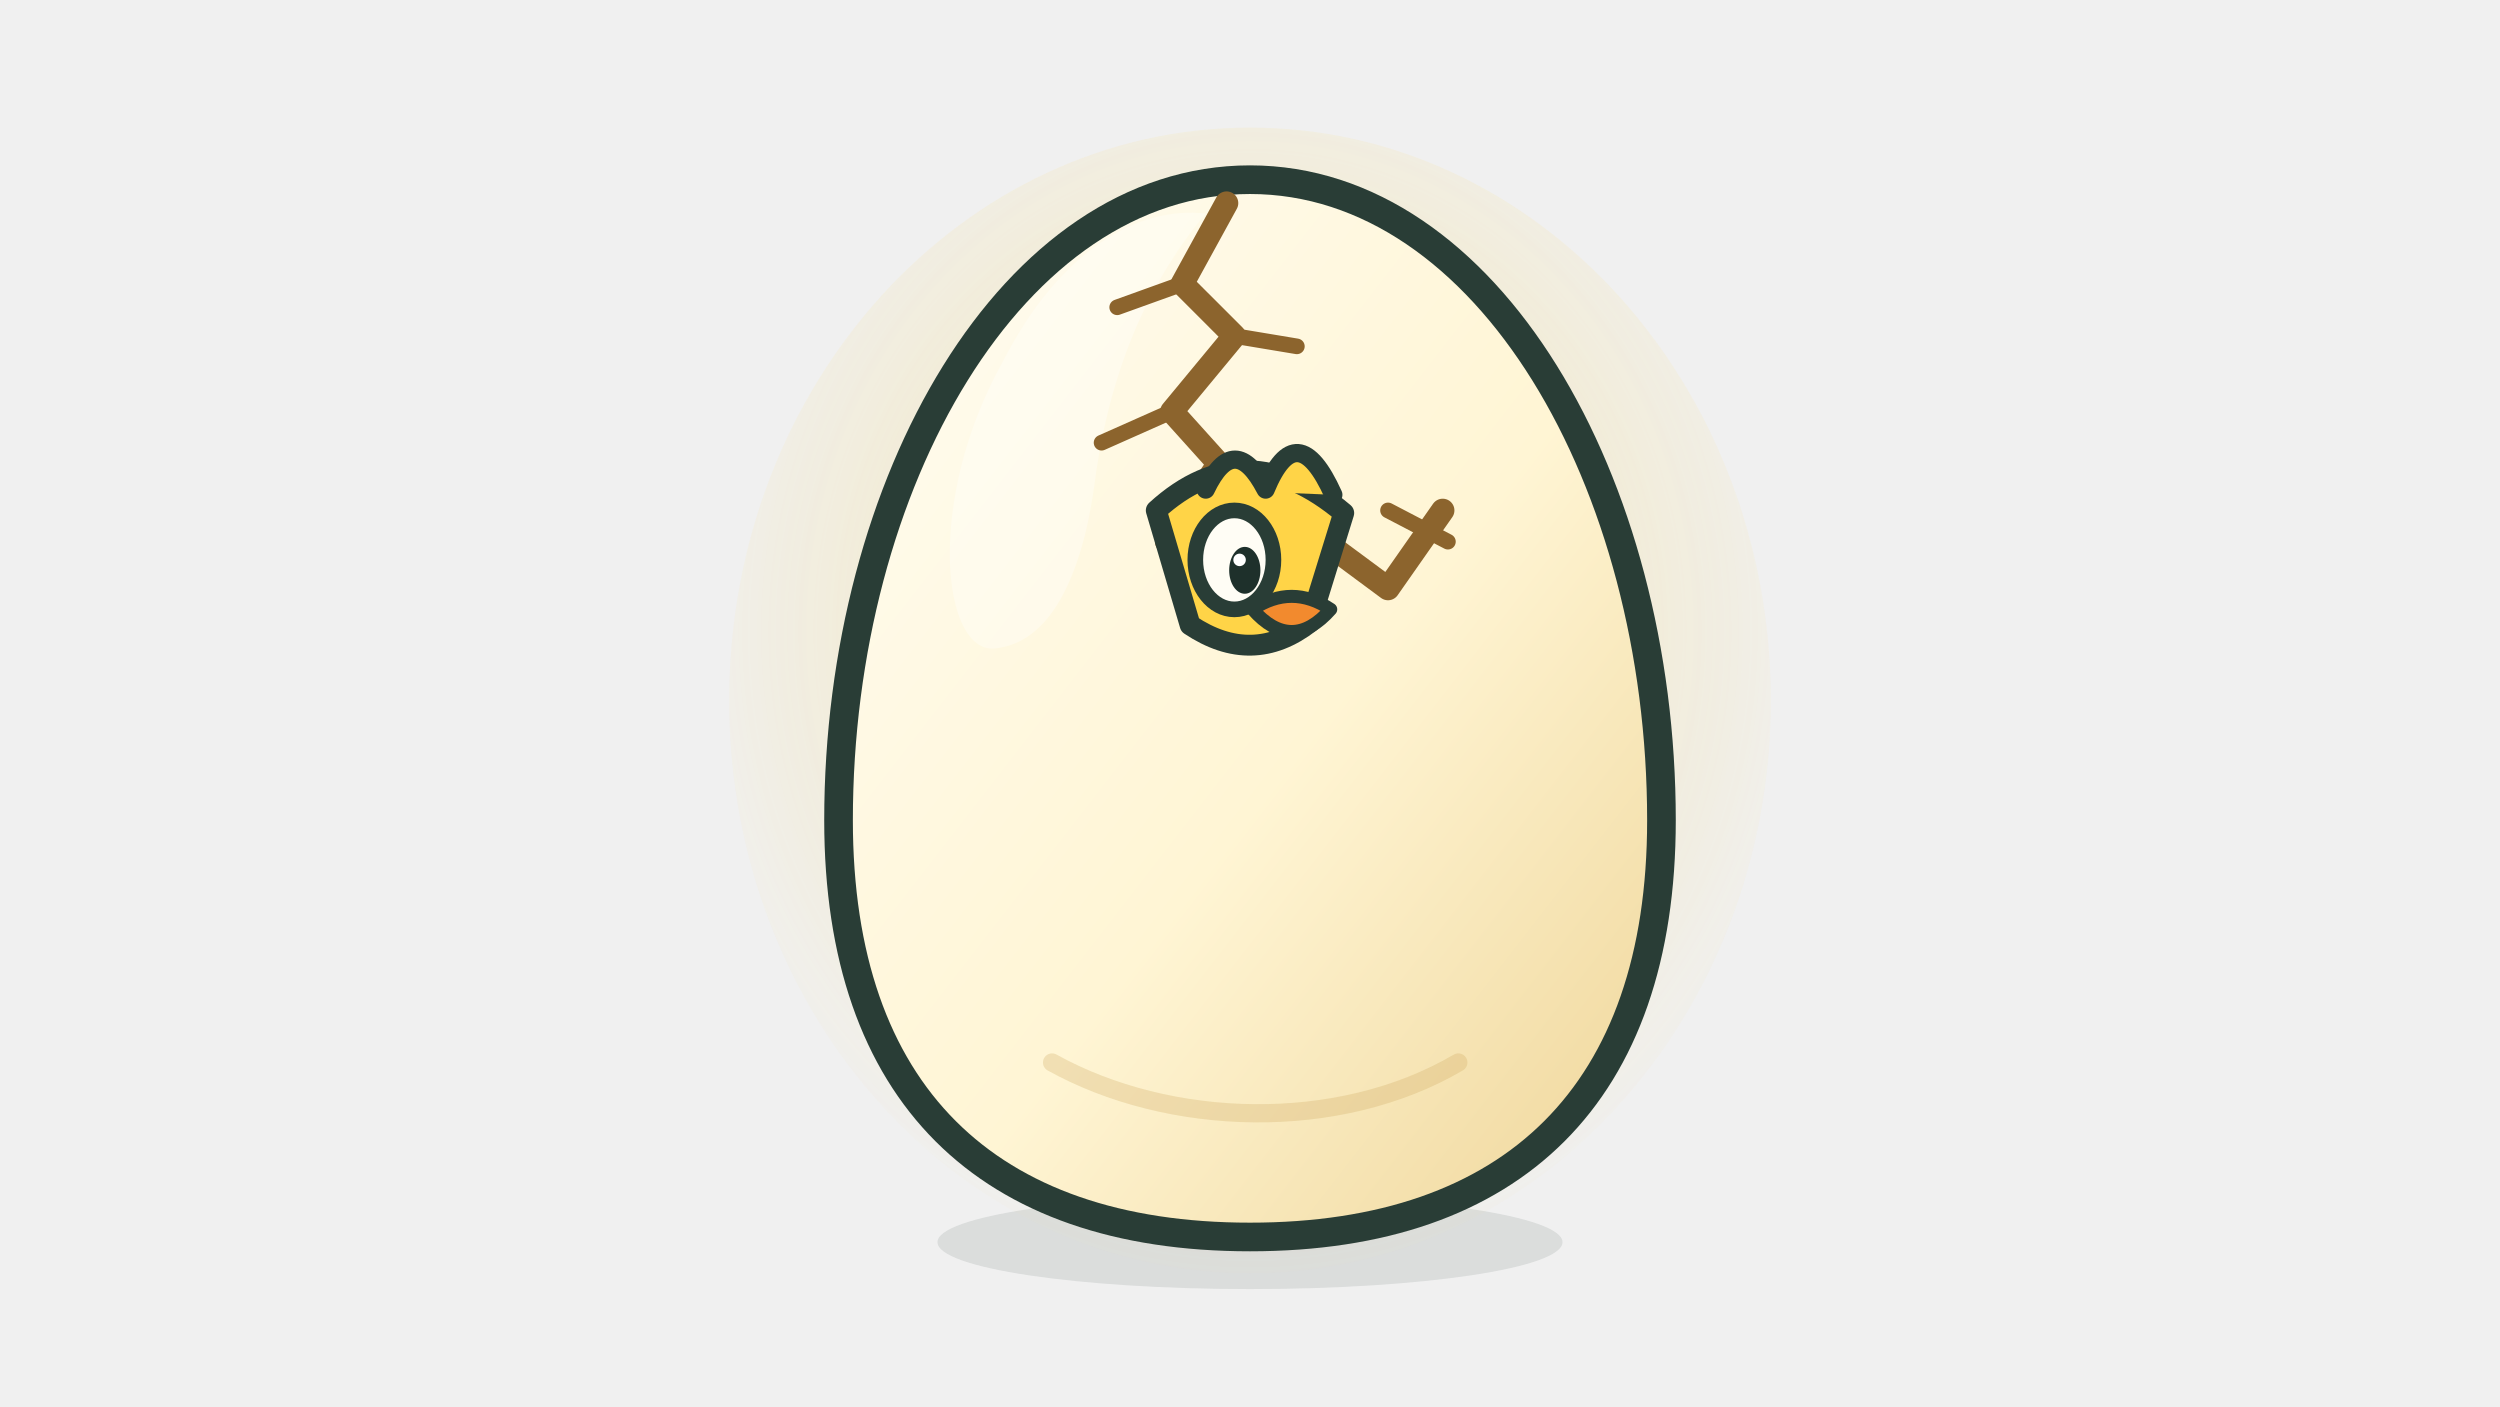
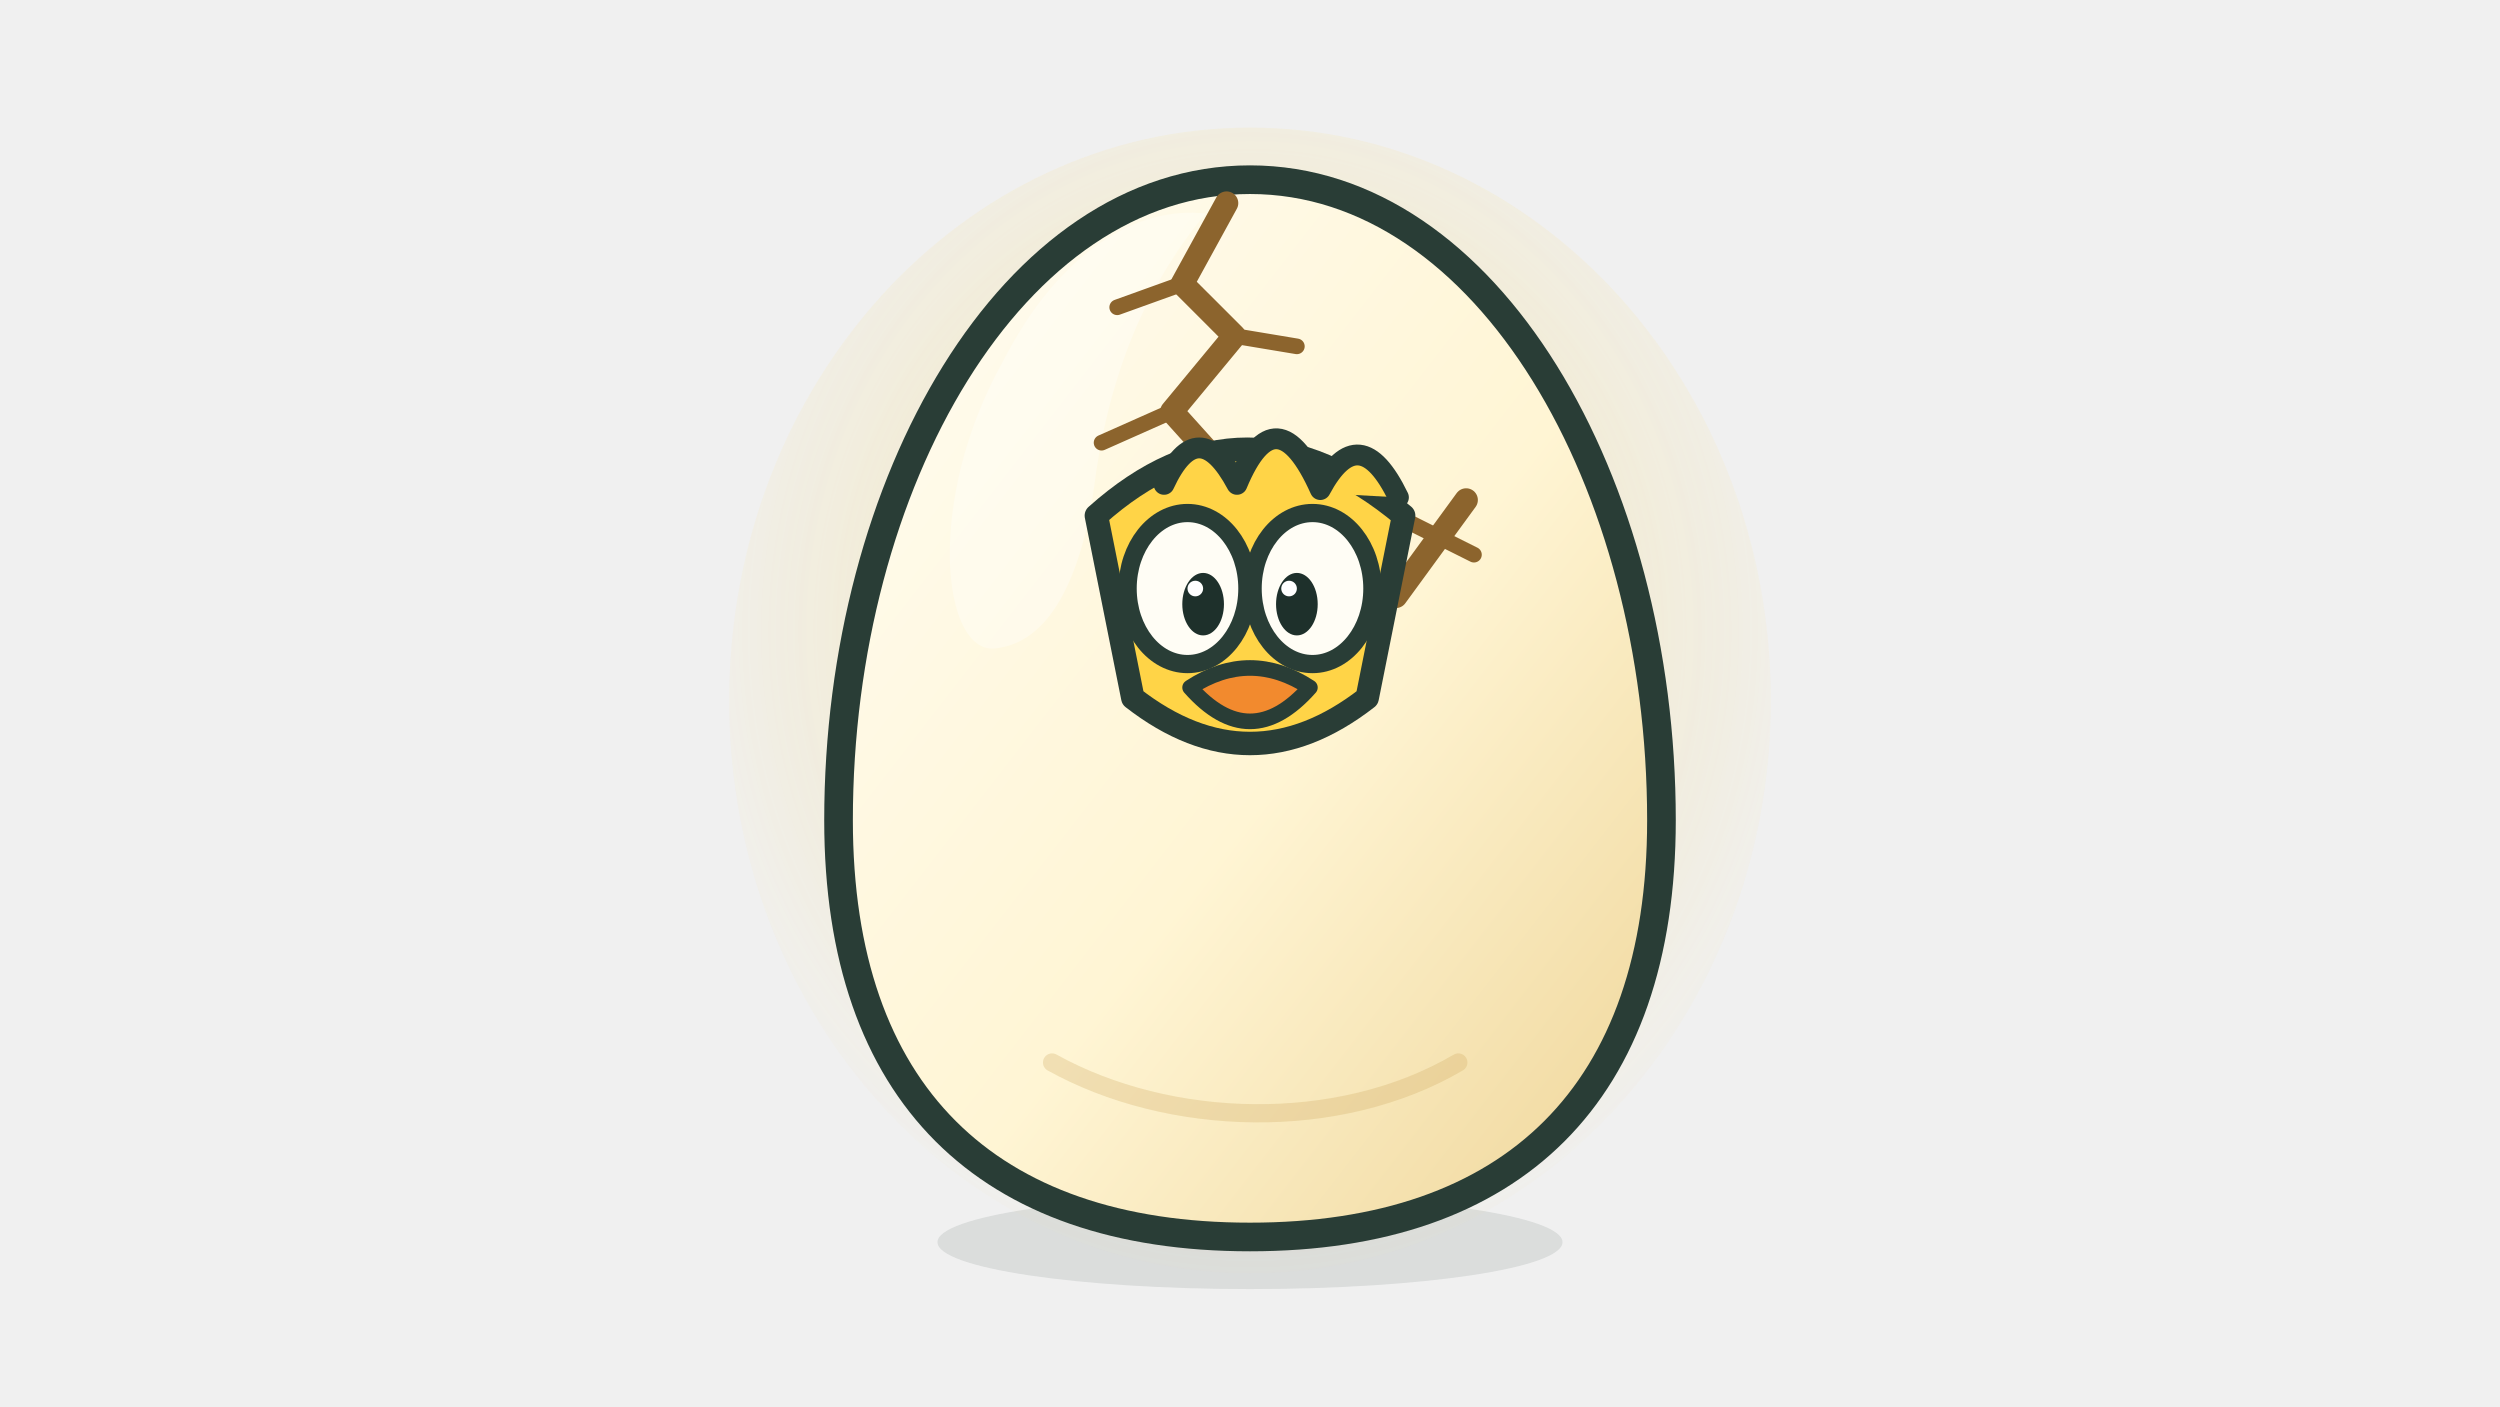
<svg xmlns="http://www.w3.org/2000/svg" viewBox="0 0 960 540" role="img" aria-label="VDuckie Level 1 — duckling peeking through the shell">
  <defs>
    <linearGradient id="shell" x1="0" y1="0" x2="1" y2="1">
      <stop offset="0" stop-color="#FFFDF4" />
      <stop offset=".55" stop-color="#FFF5D4" />
      <stop offset="1" stop-color="#EED496" />
    </linearGradient>
    <radialGradient id="warmth" cx="50%" cy="44%" r="58%">
      <stop offset="0" stop-color="#FFE98A" stop-opacity=".78" />
      <stop offset=".62" stop-color="#FFD447" stop-opacity=".24" />
      <stop offset="1" stop-color="#FFD447" stop-opacity="0" />
    </radialGradient>
  </defs>
  <ellipse cx="480" cy="477" rx="120" ry="18" fill="#293D36" opacity=".11" />
  <ellipse cx="480" cy="269" rx="200" ry="220" fill="url(#warmth)" opacity=".60" />
  <path d="M480 69c-91 0-158 116-158 246 0 105 57 160 158 160s158-55 158-160c0-130-67-246-158-246Z" fill="url(#shell)" stroke="#293D36" stroke-width="11" stroke-linejoin="round" />
  <path d="M385 139c22-43 52-60 78-57-25 30-38 66-43 106-5 34-17 59-38 61-20 2-27-56 3-110Z" fill="#FFFFFF" opacity=".32" />
-   <path d="M471 78l-17 31 20 20-24 29 18 20-20 30 31 21 27-23 27 20 21-30" fill="none" stroke="#8C642D" stroke-width="9" stroke-linecap="round" stroke-linejoin="round" />
-   <path d="M454 109l-25 9m45 11 24 4m-48 25-27 12m45 8 25 16m40 2 23 12" fill="none" stroke="#8C642D" stroke-width="6" stroke-linecap="round" />
-   <path d="M444 196q34-31 72 1l-13 42q-22 17-46 1Z" fill="#FFD447" stroke="#293D36" stroke-width="8" stroke-linejoin="round" />
-   <path d="M463 188q11-23 23 0q12-29 26 2" fill="#FFD447" stroke="#293D36" stroke-width="7" stroke-linecap="round" stroke-linejoin="round" />
-   <ellipse cx="474" cy="215" rx="15" ry="19" fill="#FFFDF5" stroke="#293D36" stroke-width="6" />
-   <ellipse cx="478" cy="219" rx="6" ry="9" fill="#1E302B" />
-   <circle cx="476" cy="215" r="2.4" fill="#FFF" />
-   <path d="M481 234q15-10 30 0q-15 17-30 0Z" fill="#F28A2E" stroke="#293D36" stroke-width="5" stroke-linejoin="round" />
+   <path d="M471 78l-17 31 20 20-24 29 18 20-29 31 35 24 31-27 31 23 27-37" fill="none" stroke="#8C642D" stroke-width="9" stroke-linecap="round" stroke-linejoin="round" />
+   <path d="M454 109l-25 9m45 11 24 4m-48 25-27 12m45 8 25 16m45 5 28 14" fill="none" stroke="#8C642D" stroke-width="6" stroke-linecap="round" />
+   <path d="M421 198q57-51 118 0l-14 70q-45 35-90 0Z" fill="#FFD447" stroke="#293D36" stroke-width="9" stroke-linejoin="round" />
+   <path d="M447 186q13-28 28 0q15-36 32 2q15-28 30 3" fill="#FFD447" stroke="#293D36" stroke-width="8" stroke-linecap="round" stroke-linejoin="round" />
+   <ellipse cx="456" cy="226" rx="23" ry="29" fill="#FFFDF5" stroke="#293D36" stroke-width="7" />
+   <ellipse cx="504" cy="226" rx="23" ry="29" fill="#FFFDF5" stroke="#293D36" stroke-width="7" />
+   <ellipse cx="462" cy="232" rx="8" ry="12" fill="#1E302B" />
+   <ellipse cx="498" cy="232" rx="8" ry="12" fill="#1E302B" />
+   <circle cx="459" cy="226" r="3" fill="#FFF" />
+   <circle cx="495" cy="226" r="3" fill="#FFF" />
+   <path d="M457 264q23-15 46 0q-23 26-46 0Z" fill="#F28A2E" stroke="#293D36" stroke-width="6" stroke-linejoin="round" />
  <path d="M404 408c45 25 110 27 156 0" fill="none" stroke="#CBA75D" stroke-width="7" stroke-linecap="round" opacity=".28" />
</svg>
